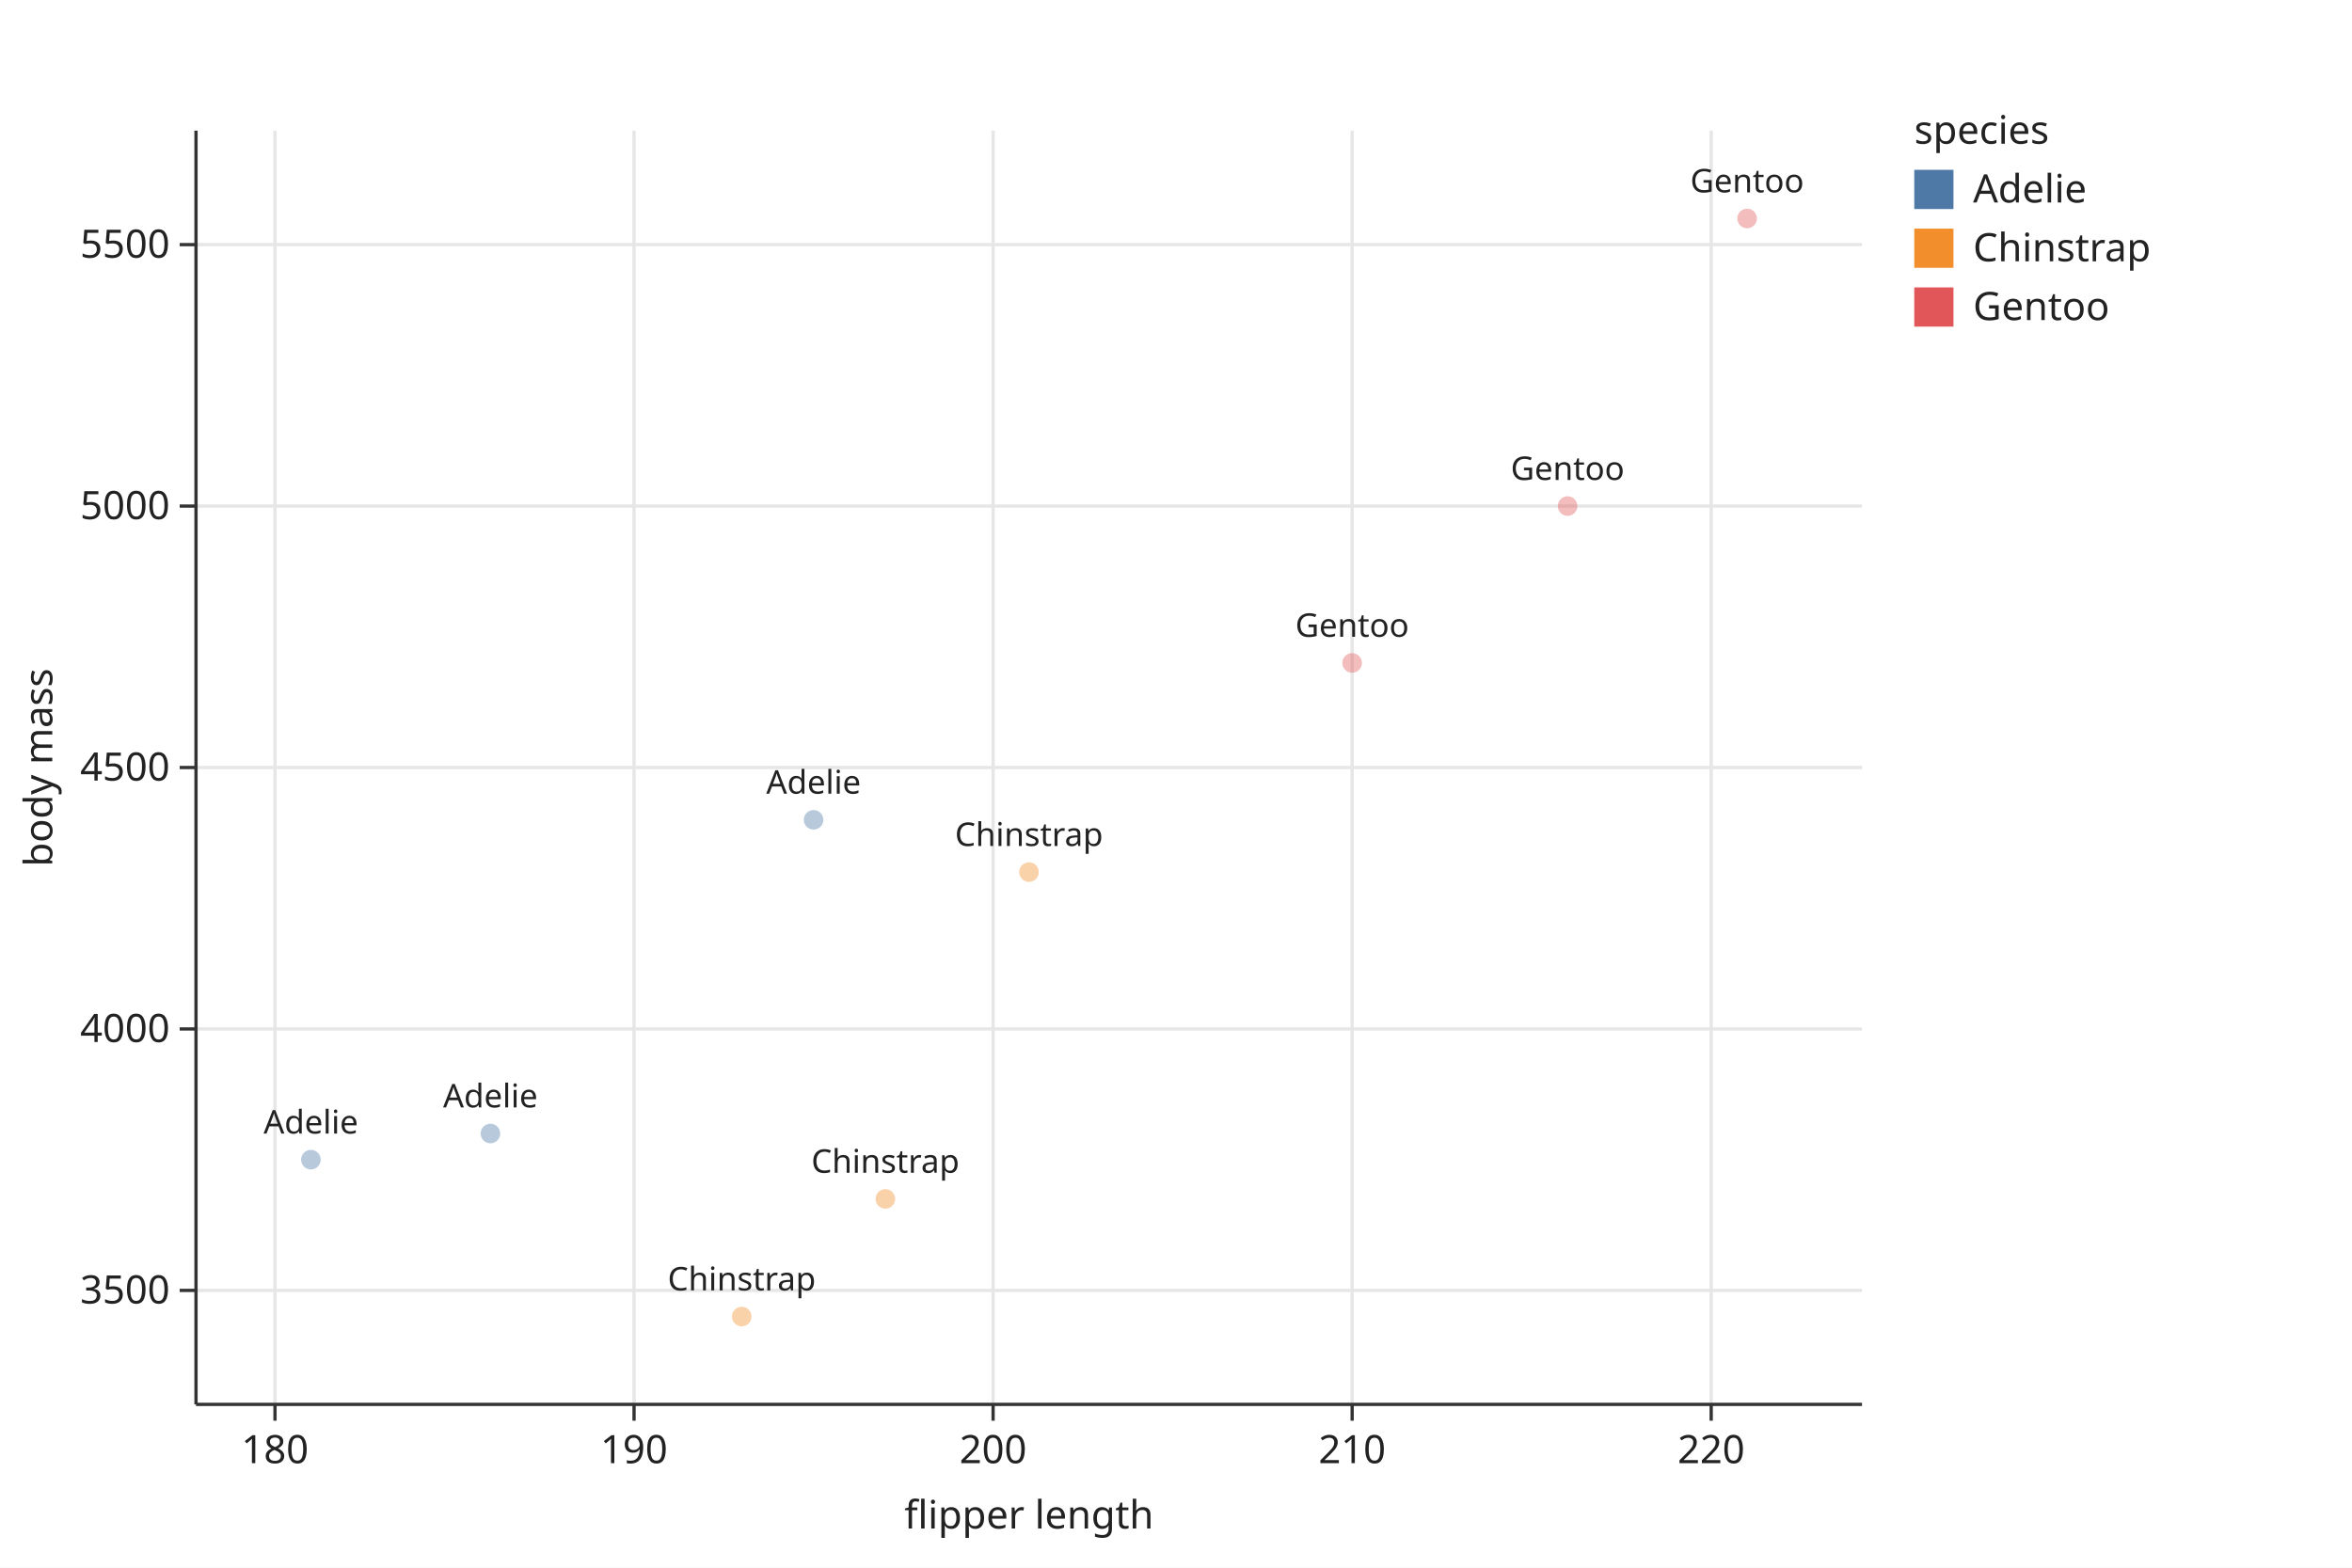
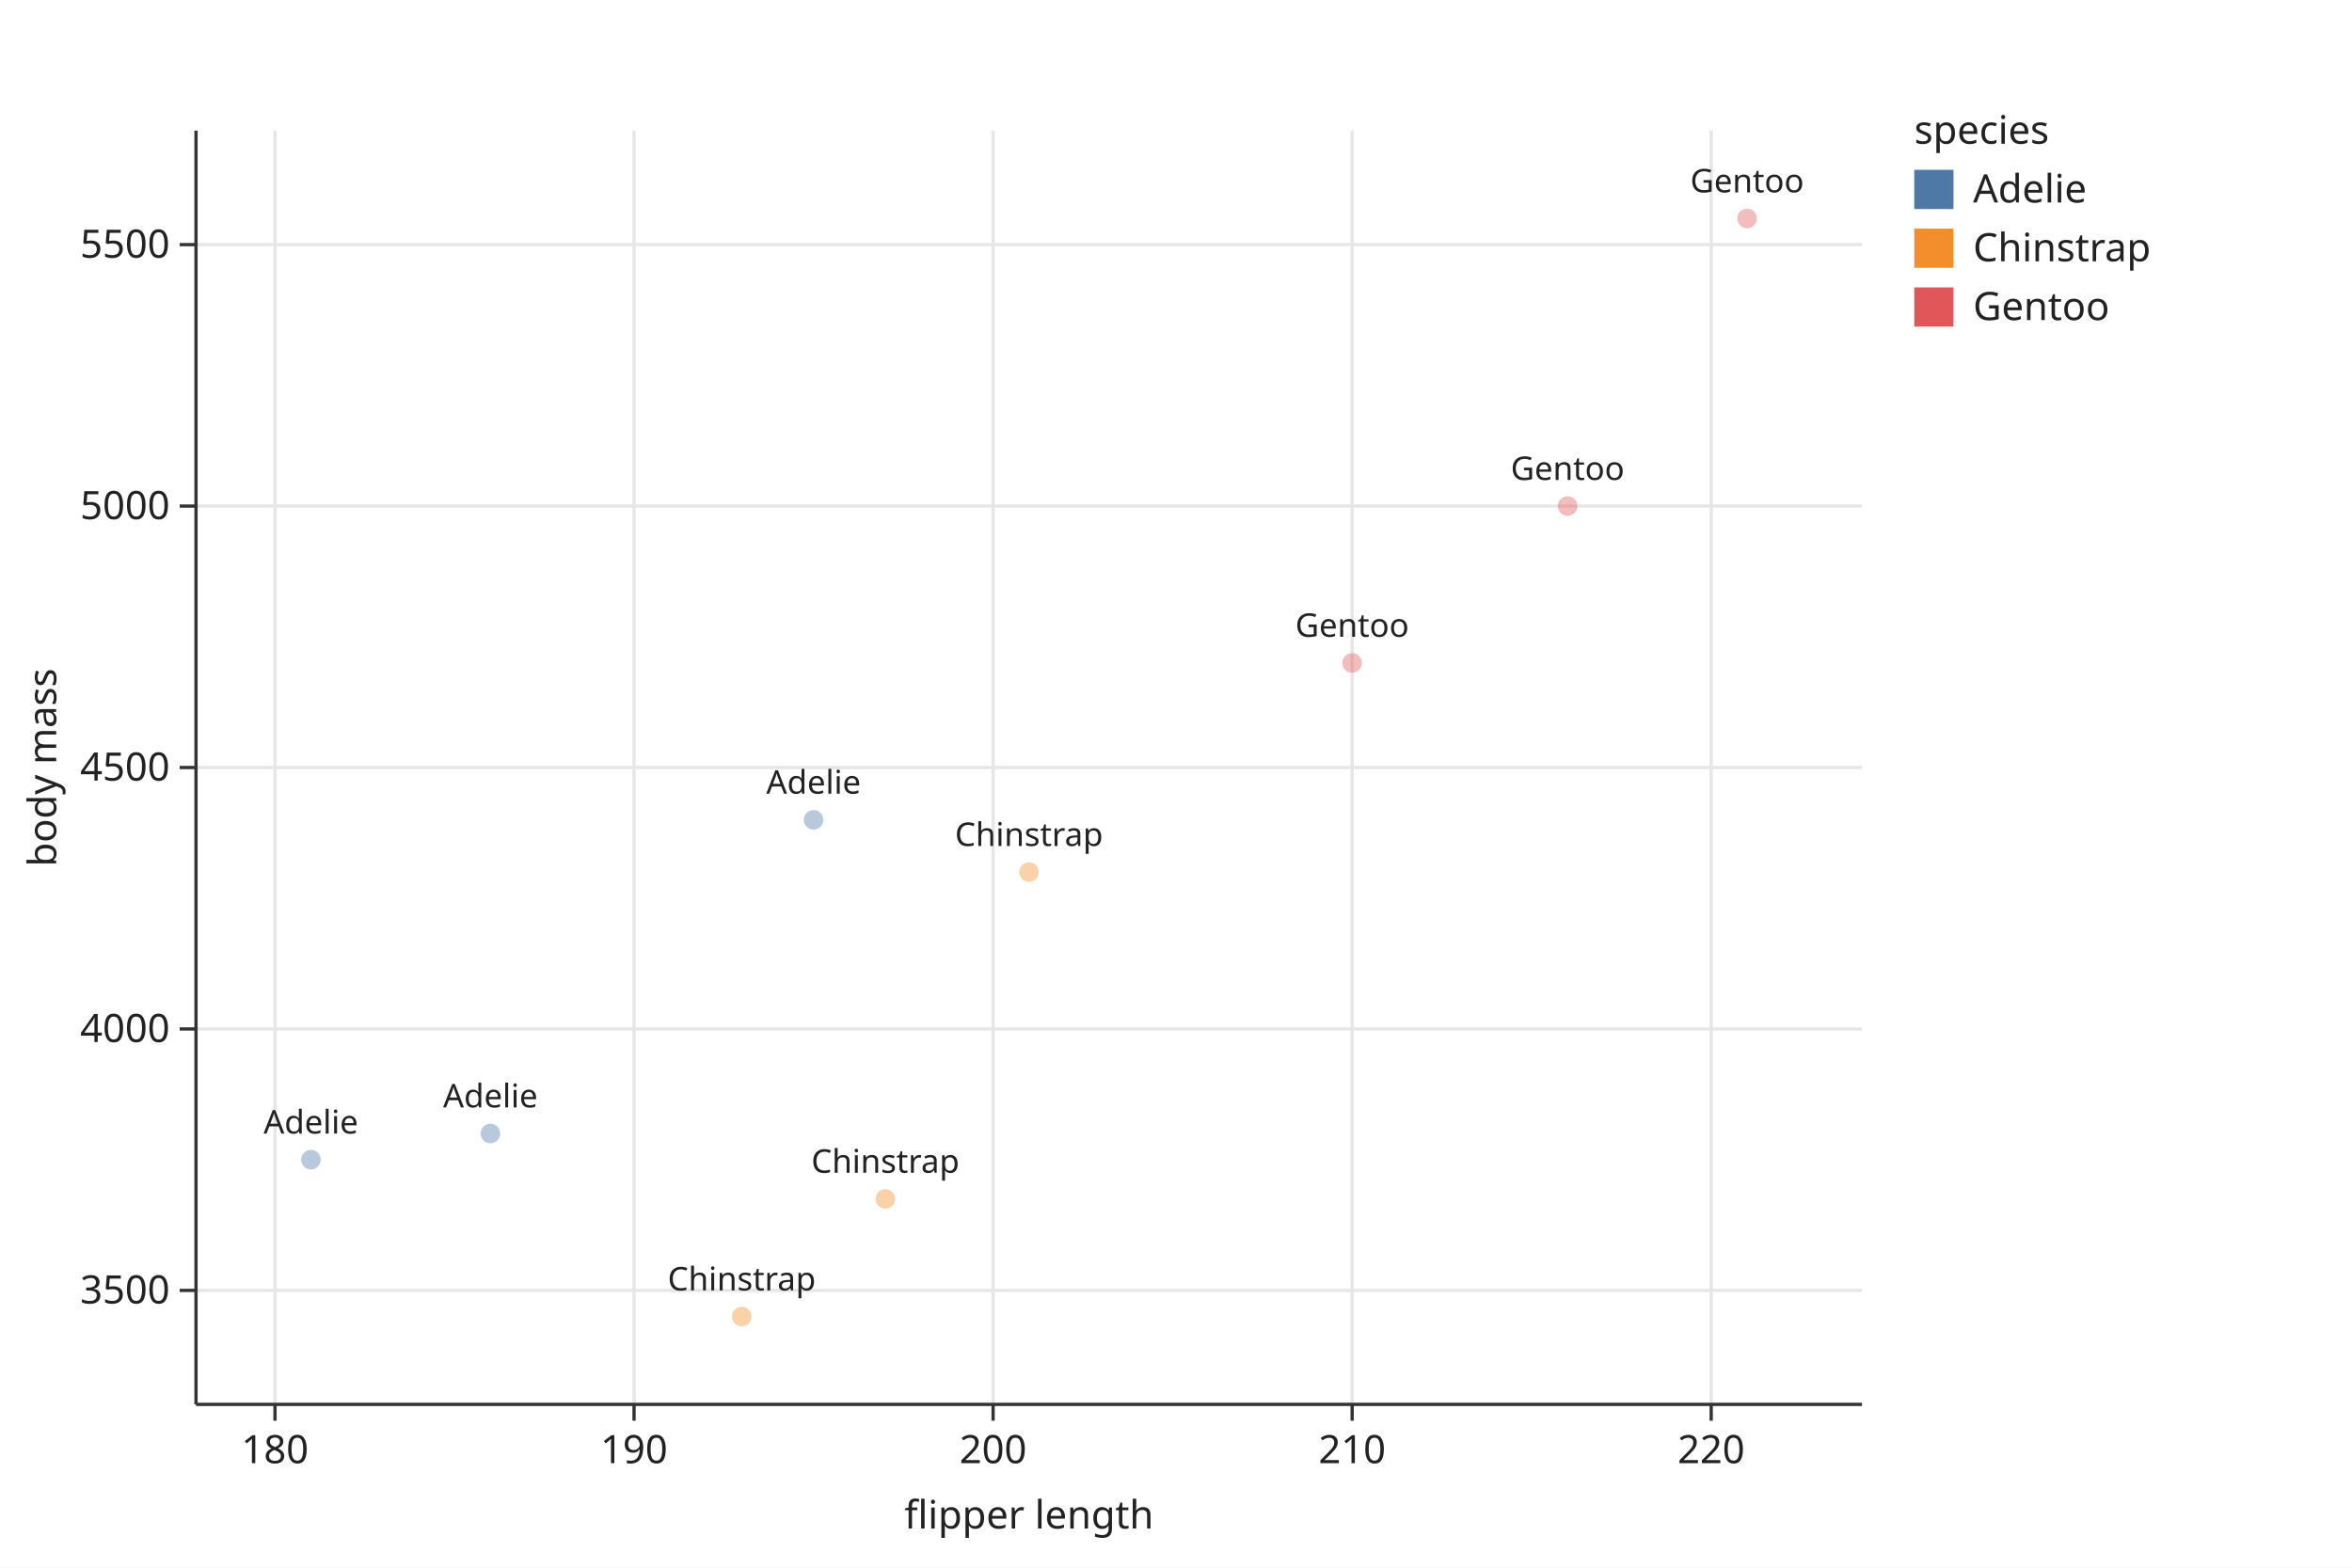
<svg xmlns="http://www.w3.org/2000/svg" width="720" height="480" viewBox="0 0 720 480" role="img">
  <rect class="algraf-background" x="0" y="0" width="720" height="480" fill="#ffffff" />
  <rect class="algraf-plot-area" x="60" y="40" width="510" height="390" fill="#ffffff" />
  <g class="algraf-grid">
    <line x1="84.181" y1="40" x2="84.181" y2="430" stroke="#e6e6e6" stroke-width="1" />
    <line x1="194.095" y1="40" x2="194.095" y2="430" stroke="#e6e6e6" stroke-width="1" />
    <line x1="304.009" y1="40" x2="304.009" y2="430" stroke="#e6e6e6" stroke-width="1" />
    <line x1="413.922" y1="40" x2="413.922" y2="430" stroke="#e6e6e6" stroke-width="1" />
    <line x1="523.836" y1="40" x2="523.836" y2="430" stroke="#e6e6e6" stroke-width="1" />
    <line x1="60" y1="395.099" x2="570" y2="395.099" stroke="#e6e6e6" stroke-width="1" />
    <line x1="60" y1="315.049" x2="570" y2="315.049" stroke="#e6e6e6" stroke-width="1" />
    <line x1="60" y1="235" x2="570" y2="235" stroke="#e6e6e6" stroke-width="1" />
    <line x1="60" y1="154.951" x2="570" y2="154.951" stroke="#e6e6e6" stroke-width="1" />
    <line x1="60" y1="74.901" x2="570" y2="74.901" stroke="#e6e6e6" stroke-width="1" />
  </g>
  <g class="algraf-layer algraf-geom-point">
    <circle cx="95.172" cy="355.074" r="3" fill="#4E79A7" opacity="0.4" />
    <circle cx="150.129" cy="347.069" r="3" fill="#4E79A7" opacity="0.4" />
    <circle cx="249.052" cy="251.01" r="3" fill="#4E79A7" opacity="0.4" />
    <circle cx="227.069" cy="403.103" r="3" fill="#F28E2B" opacity="0.4" />
    <circle cx="271.034" cy="367.081" r="3" fill="#F28E2B" opacity="0.4" />
    <circle cx="315" cy="267.02" r="3" fill="#F28E2B" opacity="0.4" />
    <circle cx="413.922" cy="202.98" r="3" fill="#E15759" opacity="0.4" />
    <circle cx="479.871" cy="154.951" r="3" fill="#E15759" opacity="0.4" />
    <circle cx="534.828" cy="66.897" r="3" fill="#E15759" opacity="0.4" />
  </g>
  <g class="algraf-layer algraf-geom-text">
    <text x="95.172" y="347.074" text-anchor="middle" font-family="system-ui, sans-serif" font-size="10" fill="#222222" opacity="1">Adelie</text>
    <text x="150.129" y="339.069" text-anchor="middle" font-family="system-ui, sans-serif" font-size="10" fill="#222222" opacity="1">Adelie</text>
    <text x="249.052" y="243.01" text-anchor="middle" font-family="system-ui, sans-serif" font-size="10" fill="#222222" opacity="1">Adelie</text>
    <text x="227.069" y="395.103" text-anchor="middle" font-family="system-ui, sans-serif" font-size="10" fill="#222222" opacity="1">Chinstrap</text>
    <text x="271.034" y="359.081" text-anchor="middle" font-family="system-ui, sans-serif" font-size="10" fill="#222222" opacity="1">Chinstrap</text>
    <text x="315" y="259.02" text-anchor="middle" font-family="system-ui, sans-serif" font-size="10" fill="#222222" opacity="1">Chinstrap</text>
    <text x="413.922" y="194.98" text-anchor="middle" font-family="system-ui, sans-serif" font-size="10" fill="#222222" opacity="1">Gentoo</text>
    <text x="479.871" y="146.951" text-anchor="middle" font-family="system-ui, sans-serif" font-size="10" fill="#222222" opacity="1">Gentoo</text>
    <text x="534.828" y="58.897" text-anchor="middle" font-family="system-ui, sans-serif" font-size="10" fill="#222222" opacity="1">Gentoo</text>
  </g>
  <g class="algraf-axes">
    <line x1="60" y1="430" x2="570" y2="430" stroke="#333333" stroke-width="1" />
    <line x1="84.181" y1="430" x2="84.181" y2="435" stroke="#333333" stroke-width="1" />
    <text x="84.181" y="448" text-anchor="middle" font-family="system-ui, sans-serif" font-size="12" fill="#222222">180</text>
    <line x1="194.095" y1="430" x2="194.095" y2="435" stroke="#333333" stroke-width="1" />
    <text x="194.095" y="448" text-anchor="middle" font-family="system-ui, sans-serif" font-size="12" fill="#222222">190</text>
    <line x1="304.009" y1="430" x2="304.009" y2="435" stroke="#333333" stroke-width="1" />
    <text x="304.009" y="448" text-anchor="middle" font-family="system-ui, sans-serif" font-size="12" fill="#222222">200</text>
    <line x1="413.922" y1="430" x2="413.922" y2="435" stroke="#333333" stroke-width="1" />
    <text x="413.922" y="448" text-anchor="middle" font-family="system-ui, sans-serif" font-size="12" fill="#222222">210</text>
    <line x1="523.836" y1="430" x2="523.836" y2="435" stroke="#333333" stroke-width="1" />
    <text x="523.836" y="448" text-anchor="middle" font-family="system-ui, sans-serif" font-size="12" fill="#222222">220</text>
    <text x="315" y="468" text-anchor="middle" font-family="system-ui, sans-serif" font-size="12" fill="#222222">flipper length</text>
    <line x1="60" y1="40" x2="60" y2="430" stroke="#333333" stroke-width="1" />
    <line x1="55" y1="395.099" x2="60" y2="395.099" stroke="#333333" stroke-width="1" />
    <text x="52" y="399.099" text-anchor="end" font-family="system-ui, sans-serif" font-size="12" fill="#222222">3500</text>
    <line x1="55" y1="315.049" x2="60" y2="315.049" stroke="#333333" stroke-width="1" />
    <text x="52" y="319.049" text-anchor="end" font-family="system-ui, sans-serif" font-size="12" fill="#222222">4000</text>
    <line x1="55" y1="235" x2="60" y2="235" stroke="#333333" stroke-width="1" />
    <text x="52" y="239" text-anchor="end" font-family="system-ui, sans-serif" font-size="12" fill="#222222">4500</text>
    <line x1="55" y1="154.951" x2="60" y2="154.951" stroke="#333333" stroke-width="1" />
    <text x="52" y="158.951" text-anchor="end" font-family="system-ui, sans-serif" font-size="12" fill="#222222">5000</text>
    <line x1="55" y1="74.901" x2="60" y2="74.901" stroke="#333333" stroke-width="1" />
    <text x="52" y="78.901" text-anchor="end" font-family="system-ui, sans-serif" font-size="12" fill="#222222">5500</text>
-     <text x="16" y="235" text-anchor="middle" transform="rotate(-90 16 235)" font-family="system-ui, sans-serif" font-size="12" fill="#222222">body mass</text>
+     <text x="17.2" y="235" text-anchor="middle" transform="rotate(-90 17.2 235)" font-family="system-ui, sans-serif" font-size="12" fill="#222222">body mass</text>
  </g>
  <g class="algraf-legends">
    <text x="586" y="44" text-anchor="start" font-family="system-ui, sans-serif" font-size="12" fill="#222222">species</text>
    <rect x="586" y="52" width="12" height="12" fill="#4E79A7" />
    <text x="604" y="62" text-anchor="start" font-family="system-ui, sans-serif" font-size="12" fill="#222222">Adelie</text>
    <rect x="586" y="70" width="12" height="12" fill="#F28E2B" />
    <text x="604" y="80" text-anchor="start" font-family="system-ui, sans-serif" font-size="12" fill="#222222">Chinstrap</text>
    <rect x="586" y="88" width="12" height="12" fill="#E15759" />
    <text x="604" y="98" text-anchor="start" font-family="system-ui, sans-serif" font-size="12" fill="#222222">Gentoo</text>
  </g>
</svg>
